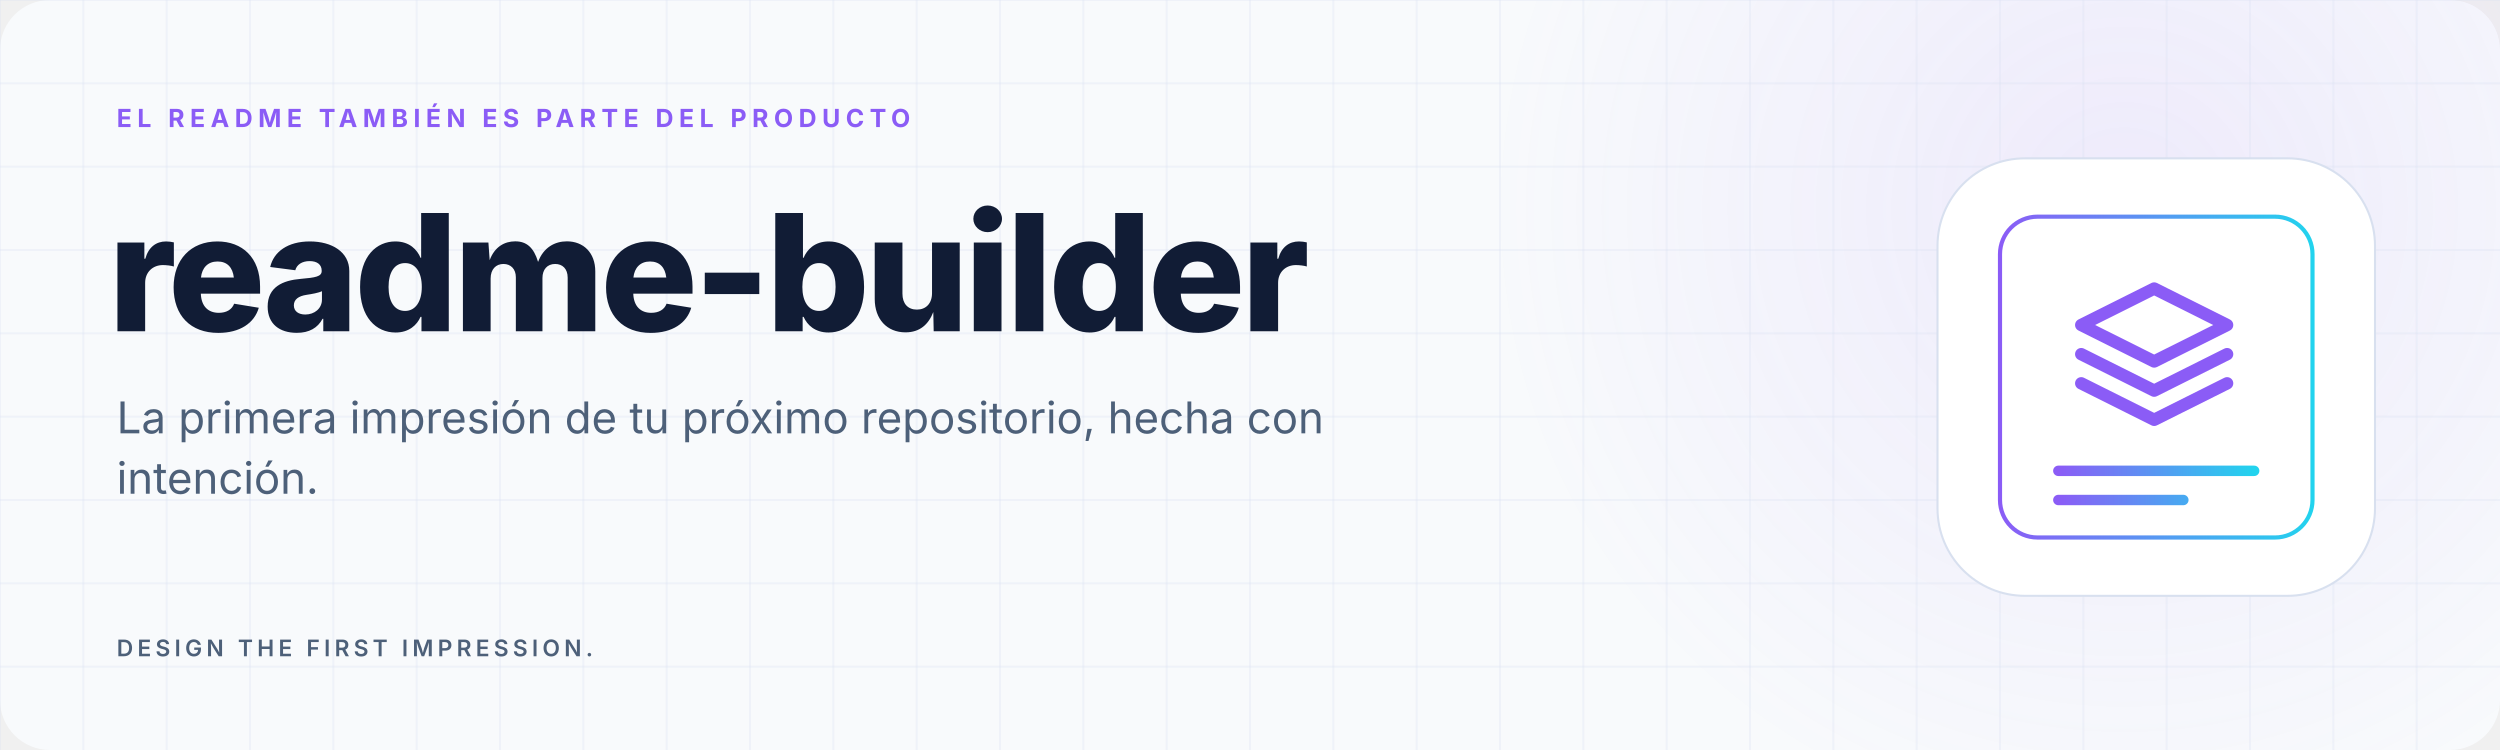
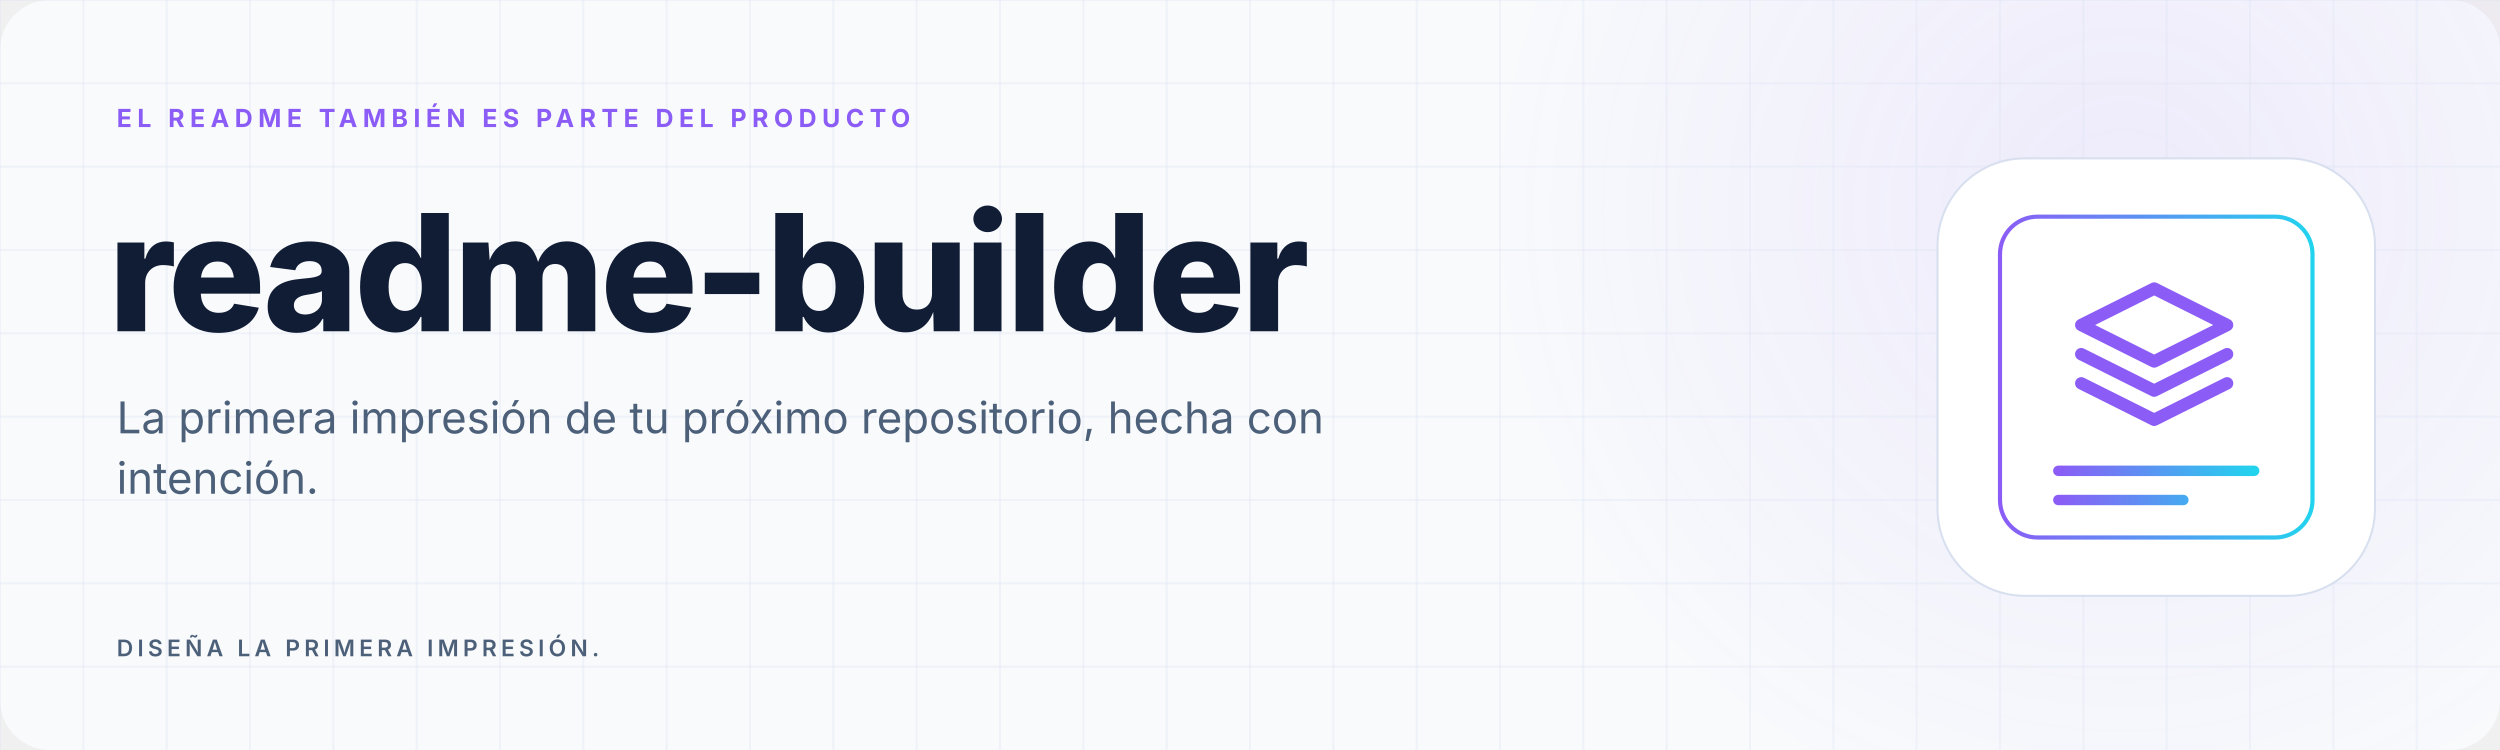
<svg xmlns="http://www.w3.org/2000/svg" data-readme-component="hero" width="1200" height="360" viewBox="0 0 1200 360" role="img" aria-label="readme-builder — La primera impresión de tu próximo repositorio, hecha con intención." data-readme-motion="subtle">
  <defs>
    <linearGradient id="brand">
      <stop stop-color="#8b5cf6" />
      <stop offset="1" stop-color="#22d3ee" />
    </linearGradient>
  </defs>
  <style>text{font-family:Inter,Segoe UI,Arial,sans-serif}</style>
  <rect width="1200" height="360" rx="24" fill="#f8fafc" />
  <defs>
    <radialGradient id="atmosphere">
      <stop stop-color="#8b5cf6" stop-opacity=".2" />
      <stop offset="1" stop-color="#8b5cf6" stop-opacity="0" />
    </radialGradient>
  </defs>
  <g class="rb-ambient" aria-hidden="true" opacity=".48">
    <circle cx="1020" cy="100" r="310" fill="url(#atmosphere)" />
  </g>
  <path d="M0 0v360" stroke="#d8e0ef" opacity=".28" />
  <path d="M40 0v360" stroke="#d8e0ef" opacity=".28" />
  <path d="M80 0v360" stroke="#d8e0ef" opacity=".28" />
  <path d="M120 0v360" stroke="#d8e0ef" opacity=".28" />
  <path d="M160 0v360" stroke="#d8e0ef" opacity=".28" />
  <path d="M200 0v360" stroke="#d8e0ef" opacity=".28" />
  <path d="M240 0v360" stroke="#d8e0ef" opacity=".28" />
  <path d="M280 0v360" stroke="#d8e0ef" opacity=".28" />
  <path d="M320 0v360" stroke="#d8e0ef" opacity=".28" />
  <path d="M360 0v360" stroke="#d8e0ef" opacity=".28" />
  <path d="M400 0v360" stroke="#d8e0ef" opacity=".28" />
  <path d="M440 0v360" stroke="#d8e0ef" opacity=".28" />
  <path d="M480 0v360" stroke="#d8e0ef" opacity=".28" />
  <path d="M520 0v360" stroke="#d8e0ef" opacity=".28" />
  <path d="M560 0v360" stroke="#d8e0ef" opacity=".28" />
  <path d="M600 0v360" stroke="#d8e0ef" opacity=".28" />
  <path d="M640 0v360" stroke="#d8e0ef" opacity=".28" />
  <path d="M680 0v360" stroke="#d8e0ef" opacity=".28" />
  <path d="M720 0v360" stroke="#d8e0ef" opacity=".28" />
  <path d="M760 0v360" stroke="#d8e0ef" opacity=".28" />
  <path d="M800 0v360" stroke="#d8e0ef" opacity=".28" />
  <path d="M840 0v360" stroke="#d8e0ef" opacity=".28" />
  <path d="M880 0v360" stroke="#d8e0ef" opacity=".28" />
  <path d="M920 0v360" stroke="#d8e0ef" opacity=".28" />
  <path d="M960 0v360" stroke="#d8e0ef" opacity=".28" />
  <path d="M1000 0v360" stroke="#d8e0ef" opacity=".28" />
  <path d="M1040 0v360" stroke="#d8e0ef" opacity=".28" />
  <path d="M1080 0v360" stroke="#d8e0ef" opacity=".28" />
  <path d="M1120 0v360" stroke="#d8e0ef" opacity=".28" />
  <path d="M1160 0v360" stroke="#d8e0ef" opacity=".28" />
  <path d="M0 0h1200" stroke="#d8e0ef" opacity=".28" />
  <path d="M0 40h1200" stroke="#d8e0ef" opacity=".28" />
  <path d="M0 80h1200" stroke="#d8e0ef" opacity=".28" />
  <path d="M0 120h1200" stroke="#d8e0ef" opacity=".28" />
  <path d="M0 160h1200" stroke="#d8e0ef" opacity=".28" />
  <path d="M0 200h1200" stroke="#d8e0ef" opacity=".28" />
  <path d="M0 240h1200" stroke="#d8e0ef" opacity=".28" />
  <path d="M0 280h1200" stroke="#d8e0ef" opacity=".28" />
  <path d="M0 320h1200" stroke="#d8e0ef" opacity=".28" />
  <path d="M0 1h1200" stroke="url(#brand)" stroke-width="3" />
  <text x="56" y="61" font-size="12" fill="#8b5cf6" font-weight="700" letter-spacing="2.6">EL README TAMBIÉN ES PARTE DEL PRODUCTO</text>
  <text x="52" y="159" font-size="78" fill="#111c35" font-weight="800" letter-spacing="-2">readme-builder</text>
  <text x="56" y="208" font-size="21" fill="#4d6079" font-weight="400">La primera impresión de tu próximo repositorio, hecha con</text>
  <text x="56" y="237" font-size="21" fill="#4d6079" font-weight="400">intención.</text>
-   <text x="56" y="315" font-size="11" fill="#4d6079" font-weight="600" letter-spacing="2">DESIGN THE FIRST IMPRESSION.</text>
+   <text x="56" y="315" font-size="11" fill="#4d6079" font-weight="600" letter-spacing="2">DISEÑA LA PRIMERA IMPRESIÓN.</text>
  <g transform="translate(930 76)">
    <rect width="210" height="210" rx="42" fill="#ffffff" stroke="#d8e0ef" />
    <rect x="30" y="28" width="150" height="154" rx="18" fill="none" stroke="url(#brand)" stroke-width="2" />
    <g transform="translate(62 52) scale(3.5)" fill="none" stroke="#8b5cf6" stroke-width="1.7" stroke-linecap="round" stroke-linejoin="round">
      <path d="m12 3 10 5-10 5L2 8Zm-10 9 10 5 10-5M2 16l10 5 10-5" />
    </g>
    <path d="M58 150h94m-94 14h60" stroke="url(#brand)" stroke-width="5" stroke-linecap="round" />
  </g>
  <style data-readme-builder-motion="1">
@keyframes rb-atmosphere {0%,100%{opacity:.38}50%{opacity:.58}}
svg[data-readme-motion] .rb-ambient{animation:rb-atmosphere 20s ease-in-out -5s infinite}
@media (prefers-reduced-motion:reduce){svg[data-readme-motion] .rb-ambient{animation:none!important;opacity:.48}}
</style>
</svg>
